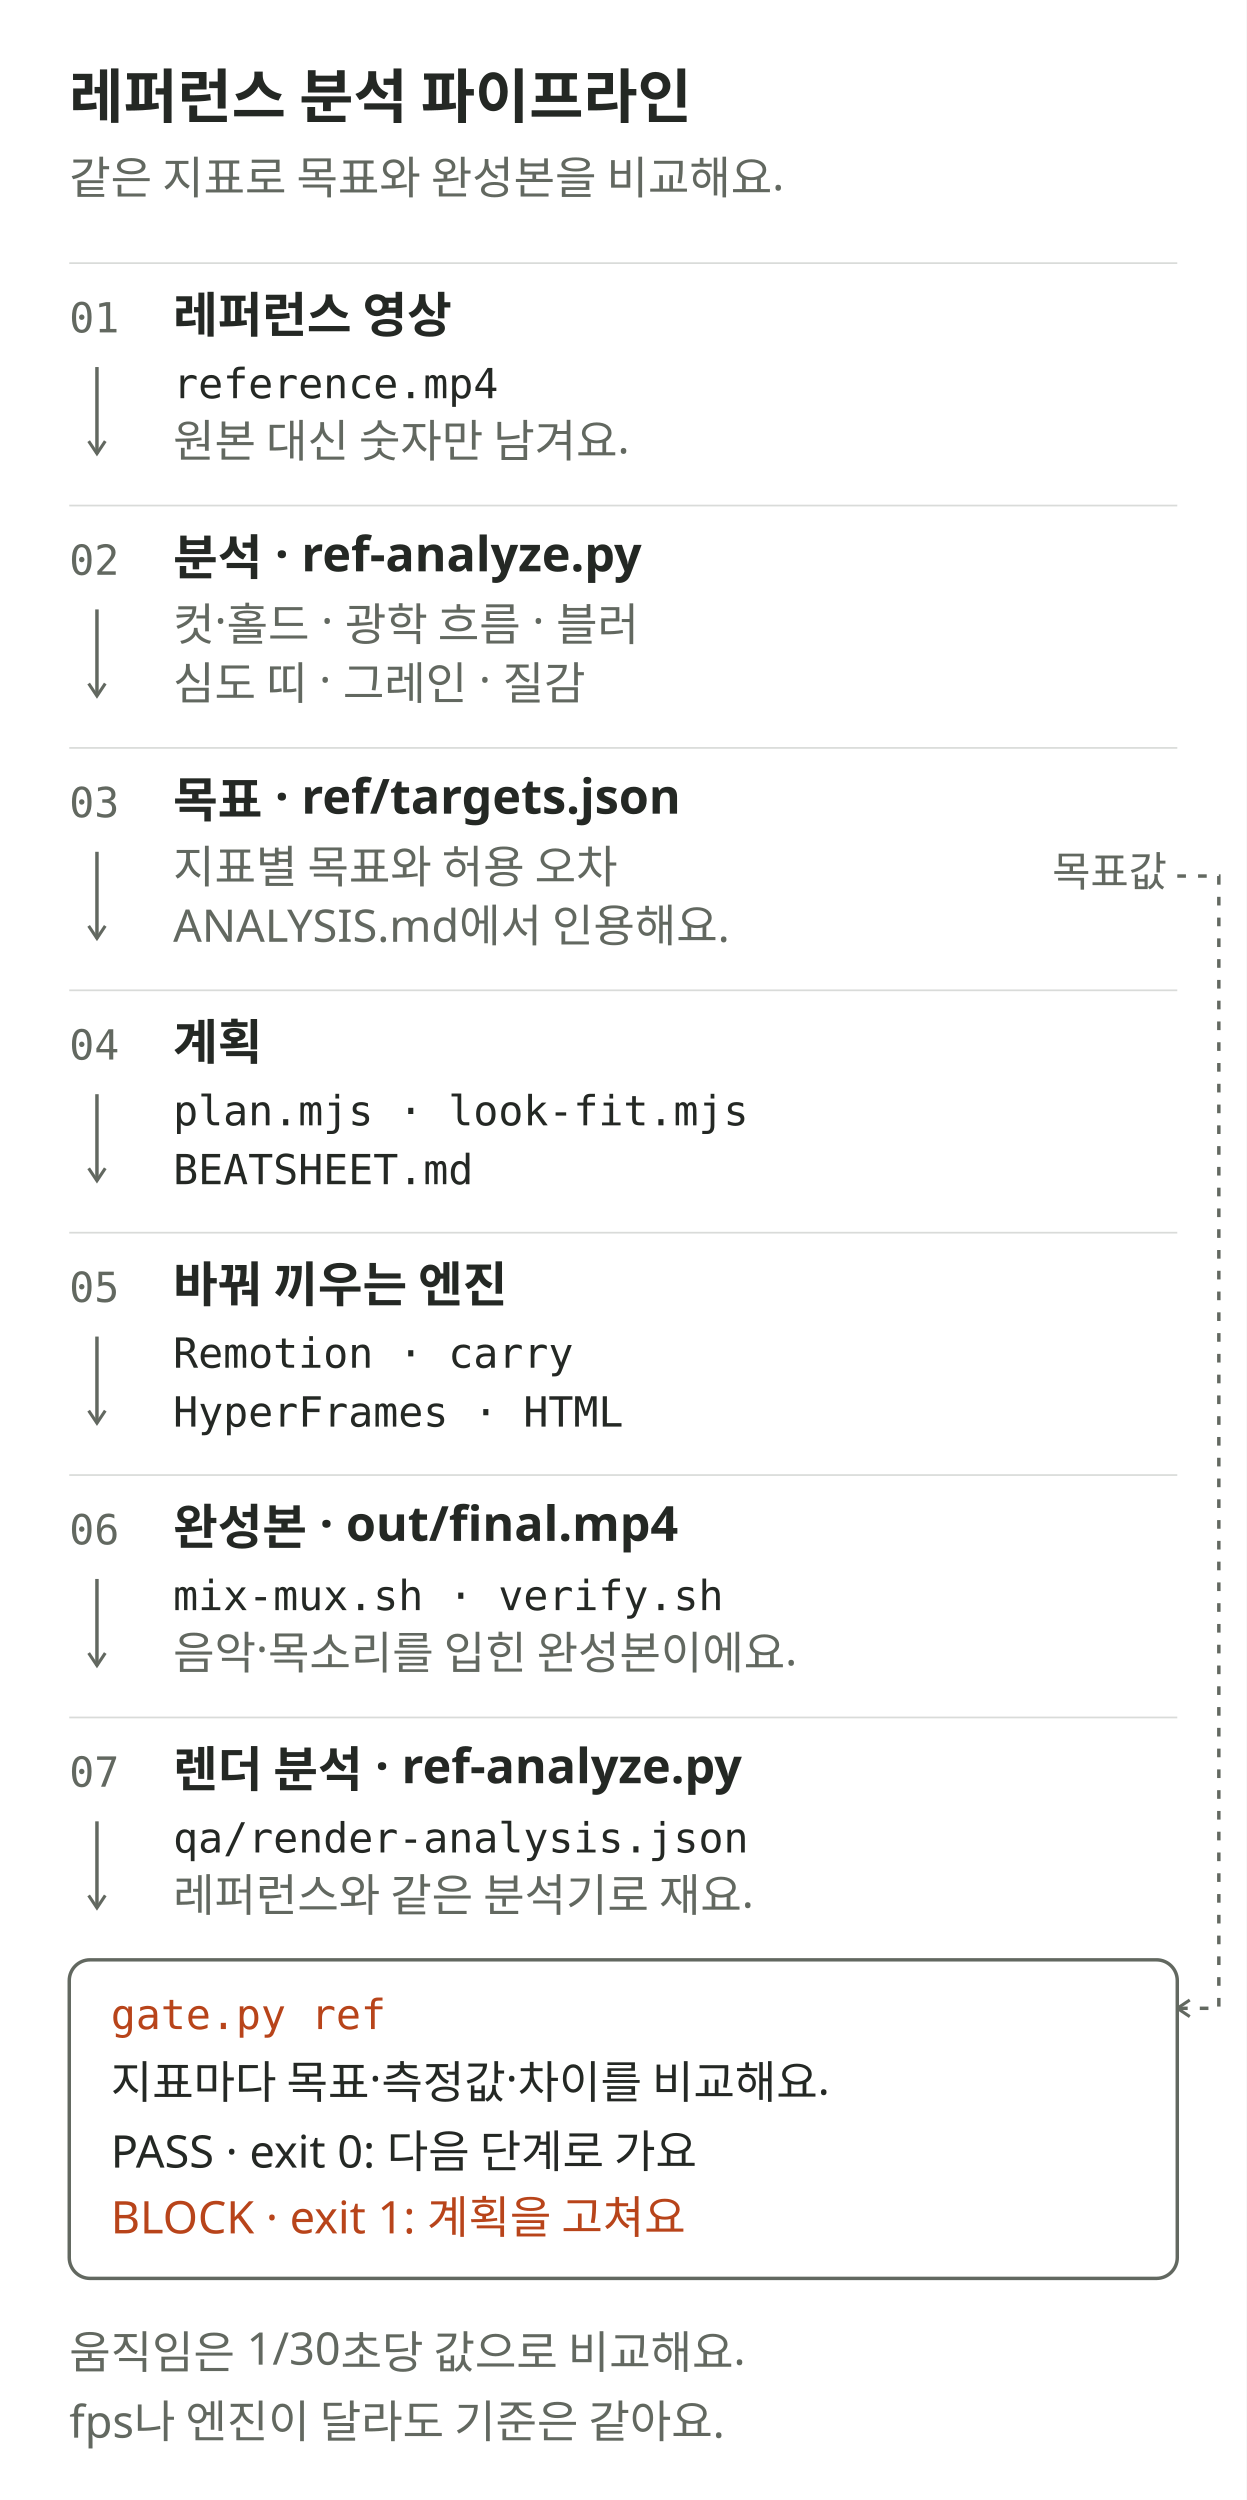
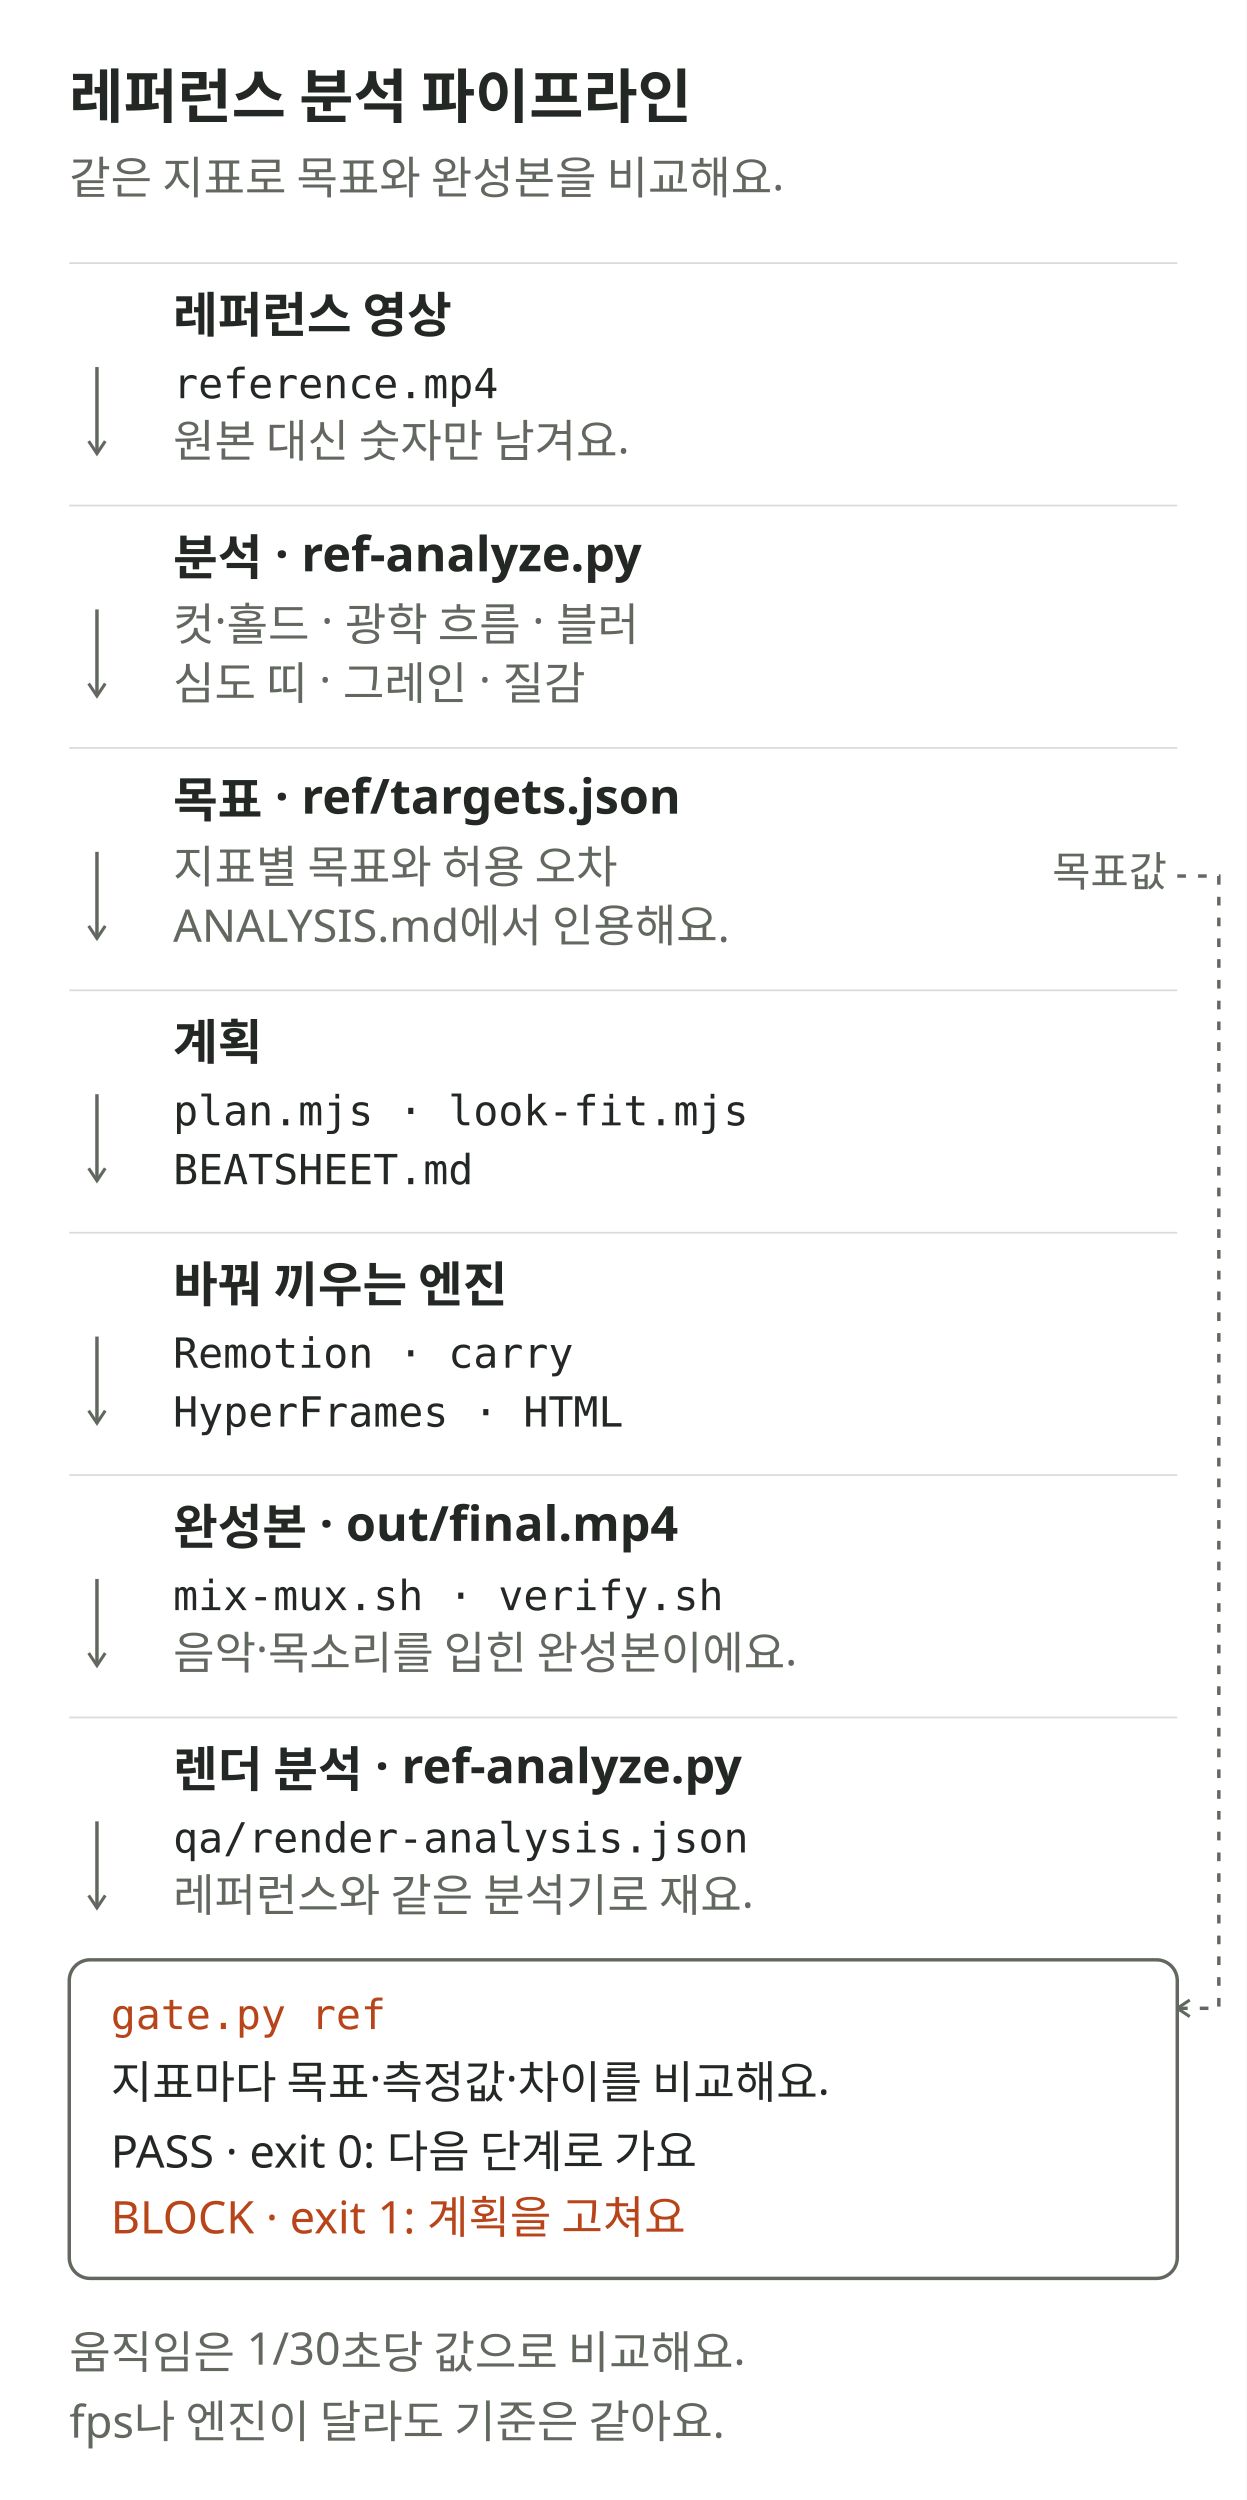
<svg xmlns="http://www.w3.org/2000/svg" width="720" height="1444" viewBox="0 0 720 1444" role="img" aria-labelledby="ref-pipeline-title ref-pipeline-desc">
  <defs>
    <style>
      text { font-family: 'Noto Sans KR', 'Apple SD Gothic Neo', sans-serif; font-size: 26px; fill: #242824; }
      .title { font-size: 34px; font-weight: 700; }
      .heading { font-size: 28px; font-weight: 700; }
      .mono { font-family: 'IBM Plex Mono', 'SFMono-Regular', monospace; font-size: 24px; }
      .muted { fill: #626860; }
      .label { font-size: 24px; fill: #626860; }
      .accent { fill: #B8441A; }
      .rule { stroke: #626860; stroke-opacity: .24; }
      .flow { fill: none; stroke: #626860; stroke-width: 2; marker-end: url(#arrow); }
    </style>
    <marker id="arrow" viewBox="0 0 10 10" refX="8" refY="5" markerWidth="6" markerHeight="6" orient="auto-start-reverse">
      <path d="M2 1L8 5L2 9" fill="none" stroke="#626860" stroke-width="1.5" />
    </marker>
  </defs>
  <rect width="720" height="1444" fill="#FFFFFF" />
  <text x="40" y="68" class="title">레퍼런스 분석 파이프라인</text>
  <text x="40" y="112" class="muted">같은 지표로 목표와 완성본을 비교해요.</text>
  <path d="M40 152H680" class="rule" />
-   <text x="40" y="192" class="mono muted">01</text>
  <text x="100" y="192" class="heading">레퍼런스 영상</text>
  <text x="100" y="230" class="mono">reference.mp4</text>
  <text x="100" y="264" class="muted">원본 대신 숫자만 남겨요.</text>
  <path d="M56 212v50" class="flow" />
  <path d="M40 292H680" class="rule" />
-   <text x="40" y="332" class="mono muted">02</text>
  <text x="100" y="332" class="heading">분석 · ref-analyze.py</text>
  <text x="100" y="370" class="muted">컷·홀드 · 광학 흐름 · 블러</text>
  <text x="100" y="404" class="muted">심도 띠 · 그레인 · 질감</text>
  <path d="M56 352v50" class="flow" />
  <path d="M40 432H680" class="rule" />
-   <text x="40" y="472" class="mono muted">03</text>
  <text x="100" y="472" class="heading">목표 · ref/targets.json</text>
  <text x="100" y="510" class="muted">지표별 목표와 허용 오차</text>
  <text x="100" y="544" class="muted">ANALYSIS.md에서 인용해요.</text>
  <path d="M56 492v50" class="flow" />
  <path d="M40 572H680" class="rule" />
-   <text x="40" y="612" class="mono muted">04</text>
  <text x="100" y="612" class="heading">계획</text>
  <text x="100" y="650" class="mono">plan.mjs · look-fit.mjs</text>
  <text x="100" y="684" class="mono">BEATSHEET.md</text>
  <path d="M56 632v50" class="flow" />
  <path d="M40 712H680" class="rule" />
-   <text x="40" y="752" class="mono muted">05</text>
  <text x="100" y="752" class="heading">바꿔 끼우는 엔진</text>
  <text x="100" y="790" class="mono">Remotion · carry</text>
  <text x="100" y="824" class="mono">HyperFrames · HTML</text>
  <path d="M56 772v50" class="flow" />
  <path d="M40 852H680" class="rule" />
-   <text x="40" y="892" class="mono muted">06</text>
  <text x="100" y="892" class="heading">완성본 · out/final.mp4</text>
  <text x="100" y="930" class="mono">mix-mux.sh · verify.sh</text>
  <text x="100" y="964" class="muted">음악·목소리를 입힌 완성본이에요.</text>
  <path d="M56 912v50" class="flow" />
  <path d="M40 992H680" class="rule" />
-   <text x="40" y="1032" class="mono muted">07</text>
  <text x="100" y="1032" class="heading">렌더 분석 · ref-analyze.py</text>
  <text x="100" y="1070" class="mono">qa/render-analysis.json</text>
  <text x="100" y="1104" class="muted">레퍼런스와 같은 분석기로 재요.</text>
  <path d="M56 1052v50" class="flow" />
  <text x="674" y="512" class="label" text-anchor="end">목표값</text>
  <path d="M680 506H704V1160H680" class="flow" stroke-dasharray="5 7" />
  <rect x="40" y="1132" width="640" height="184" rx="12" fill="#FFFFFF" stroke="#626860" stroke-width="2" />
  <text x="64" y="1172" class="mono accent">gate.py ref</text>
  <text x="64" y="1212">지표마다 목표·측정값·차이를 비교해요.</text>
  <text x="64" y="1252">PASS · exit 0: 다음 단계로 가요</text>
  <text x="64" y="1290" class="accent">BLOCK · exit 1: 계획을 고쳐요</text>
  <text x="40" y="1368" class="muted">움직임은 1/30초당 값으로 비교해요.</text>
  <text x="40" y="1408" class="muted">fps나 엔진이 달라도 기준은 같아요.</text>
</svg>
